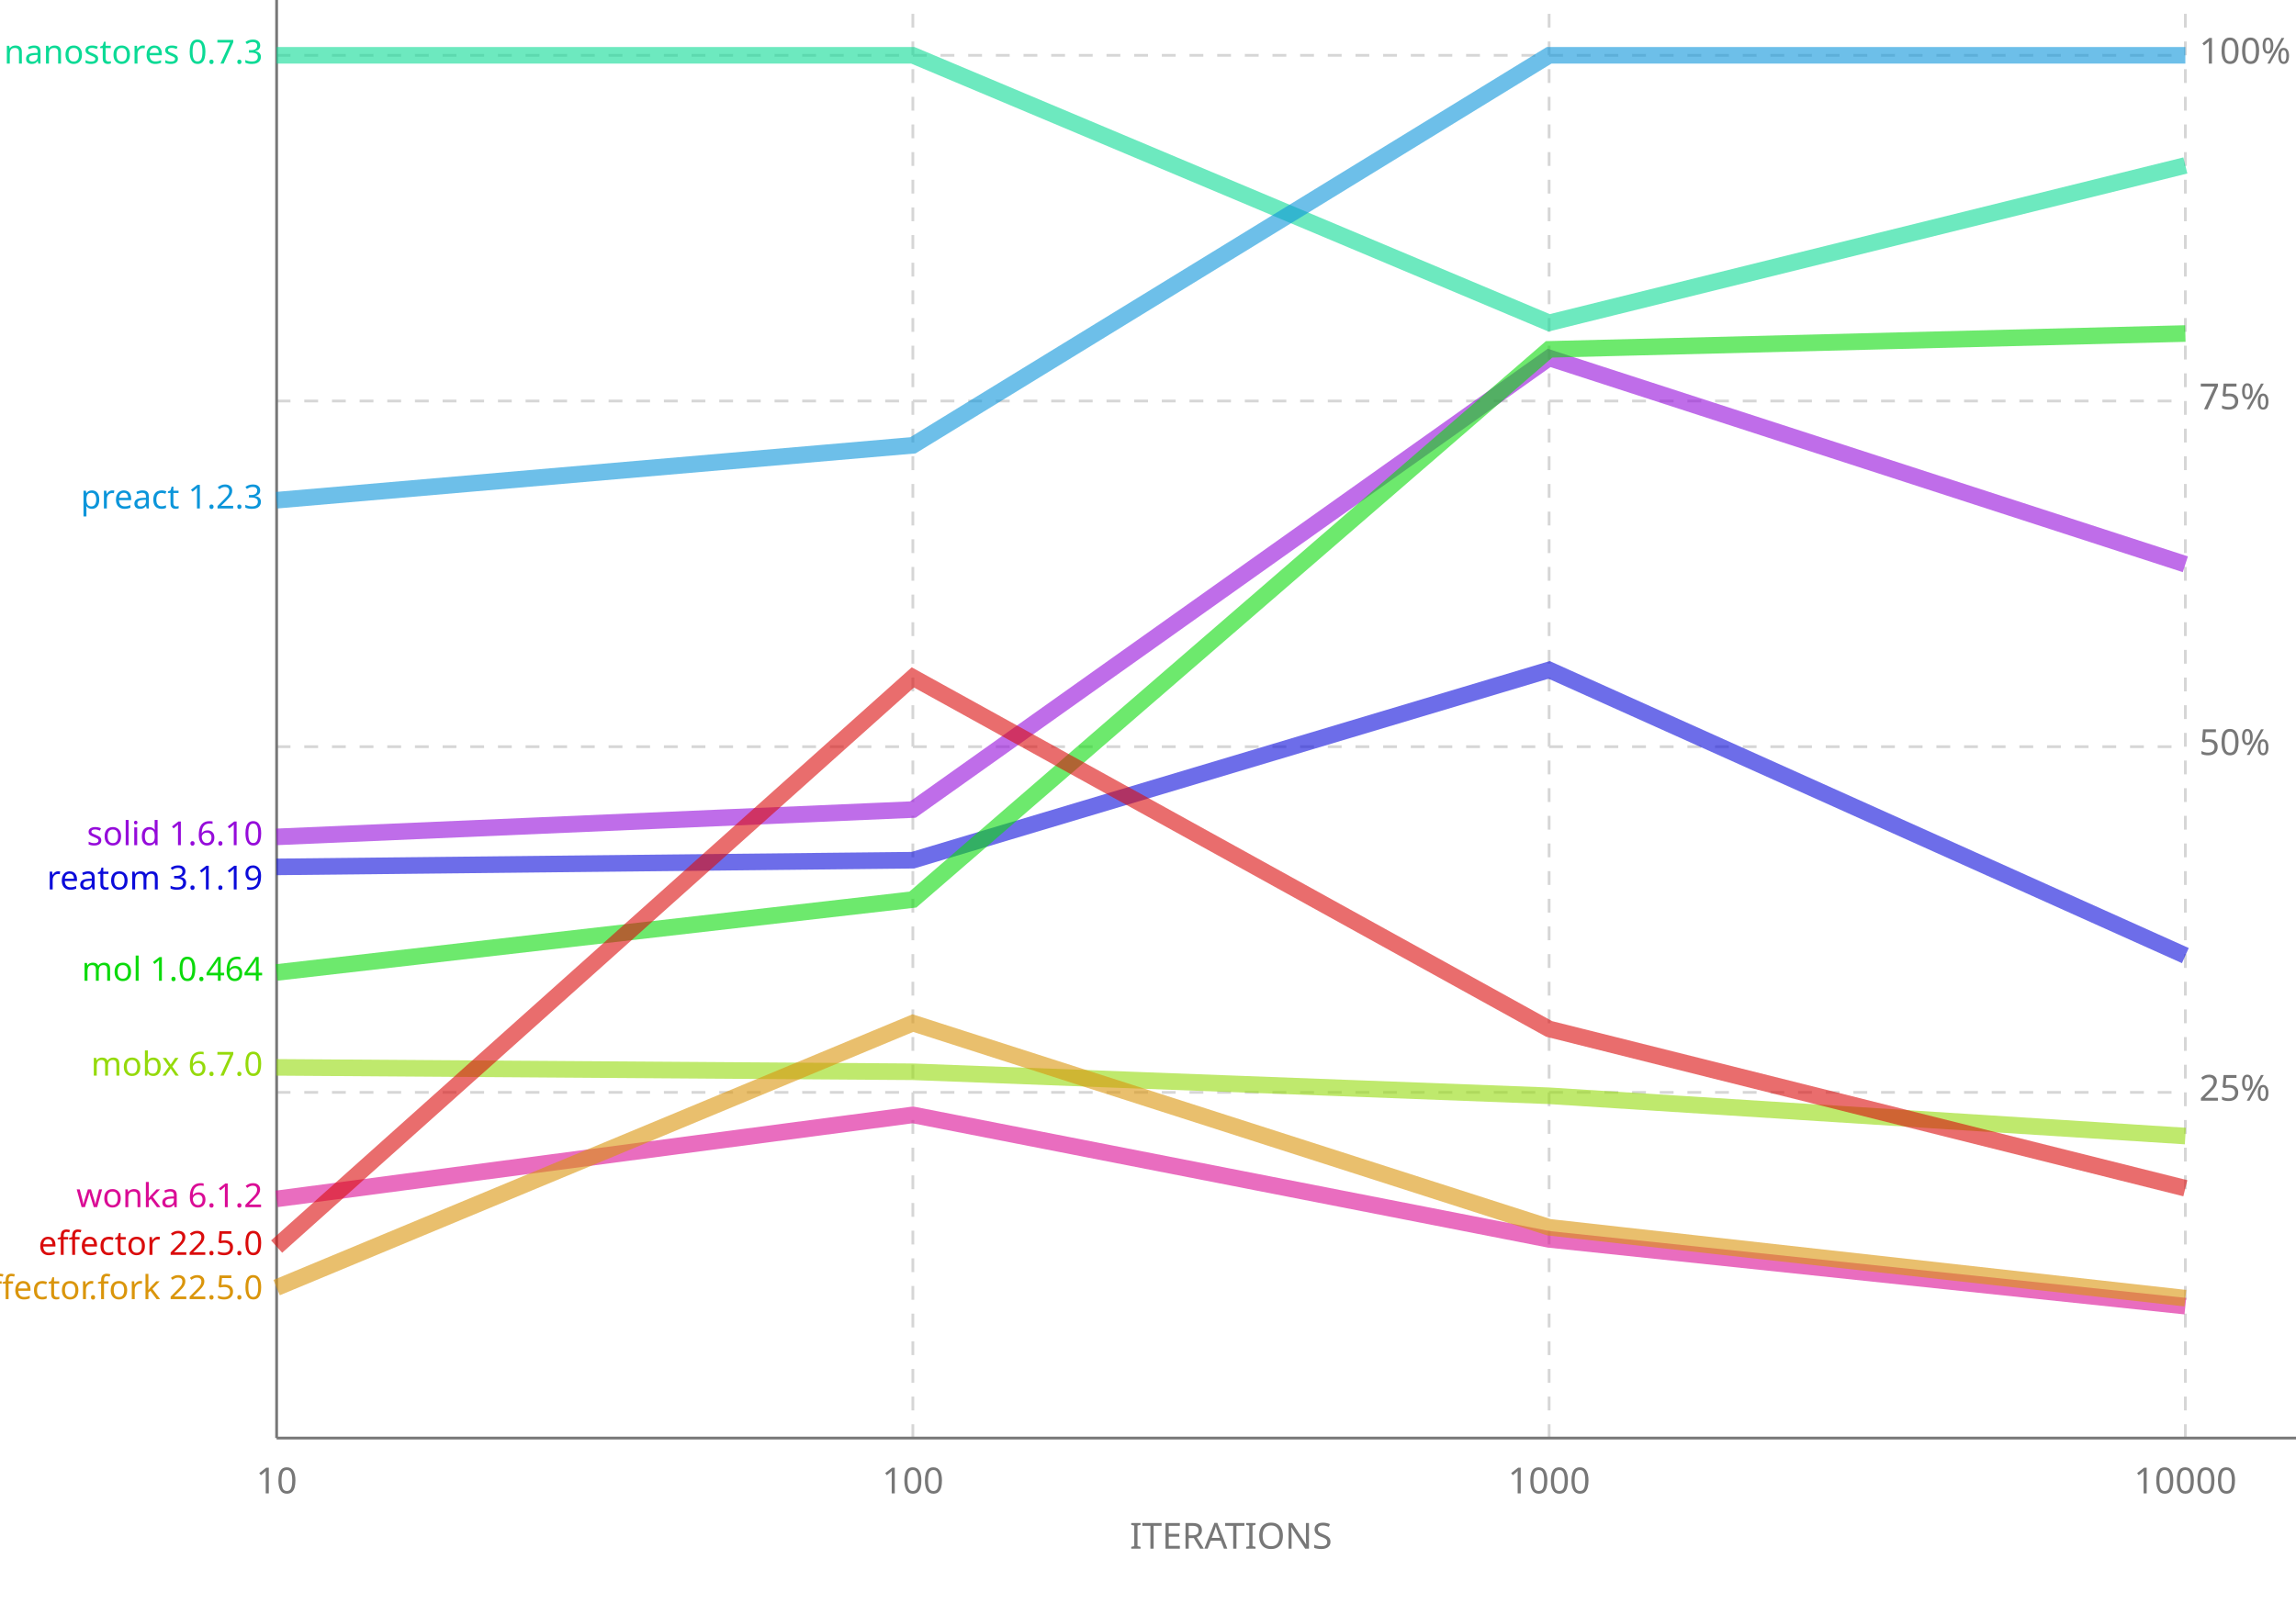
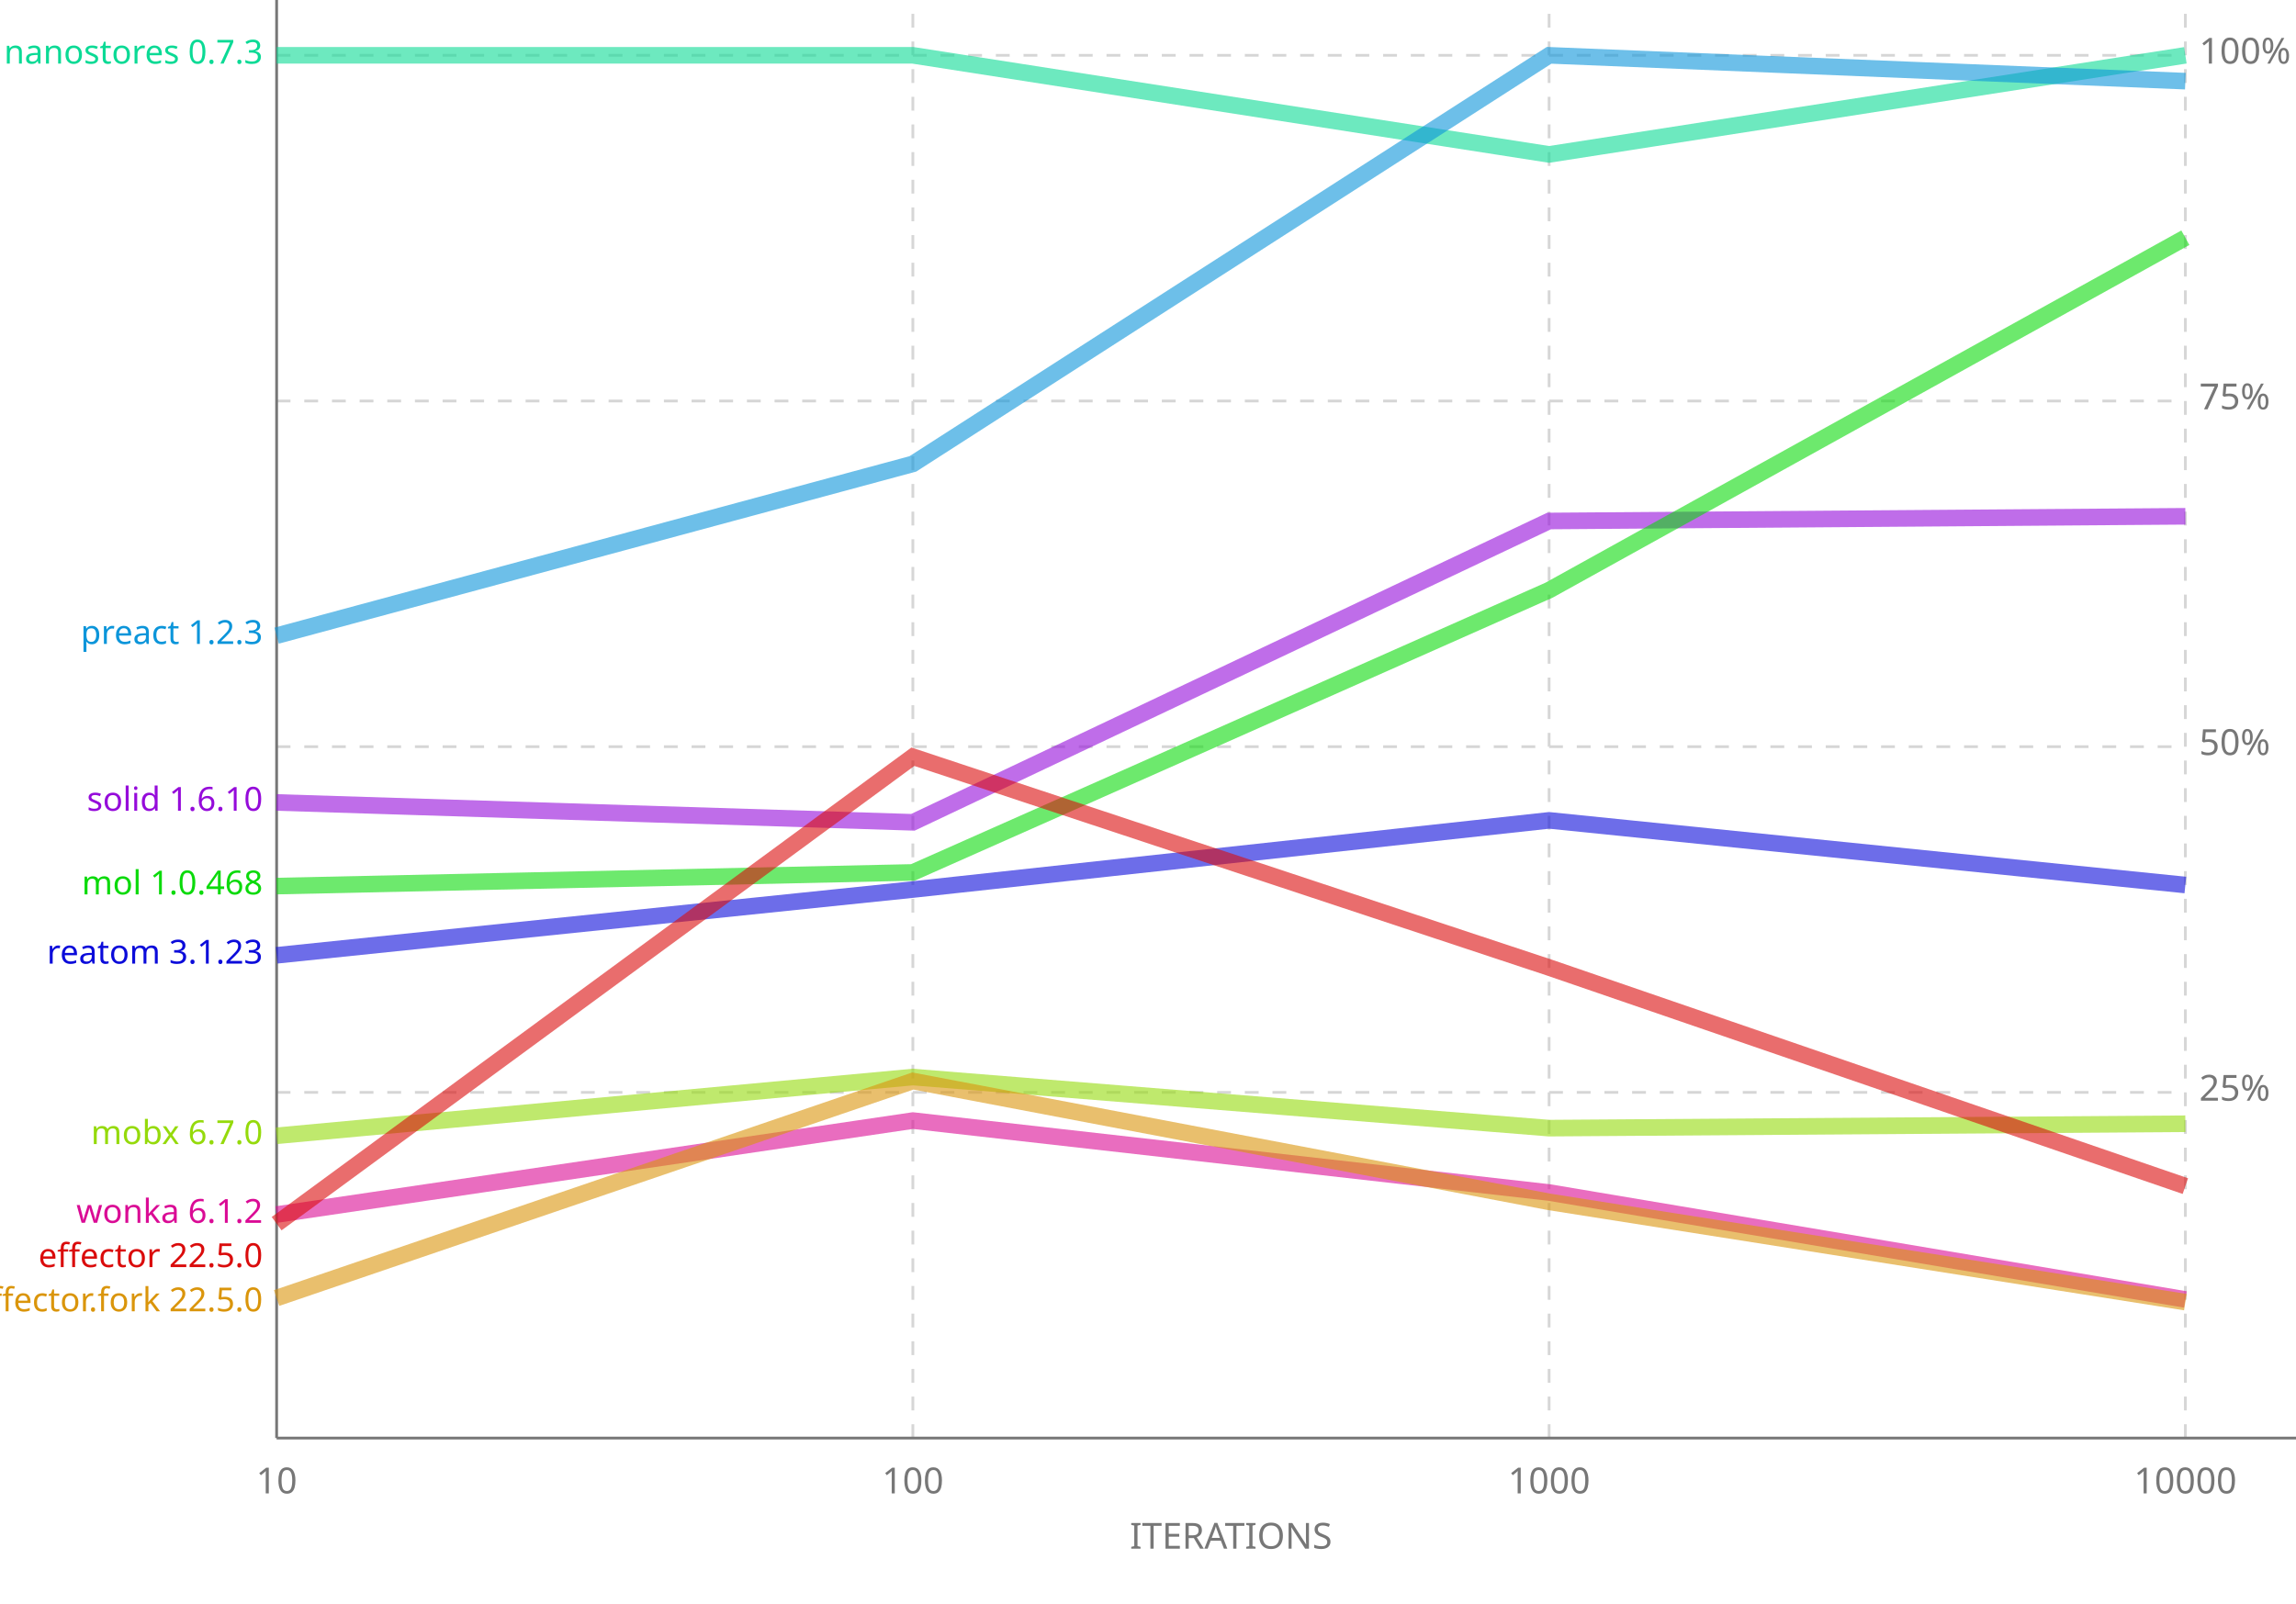
<svg xmlns="http://www.w3.org/2000/svg" id="bench-chart" viewBox="0 0 830 580">
  <style>
    #bench-chart .grid {
      stroke: #777777;
      stroke-width: 1;
    }

    #bench-chart .dashed {
      stroke: #777777;
      opacity: 0.3;
      stroke-width: 1;
      stroke-dasharray: 5, 5;
    }

    #bench-chart .labels {
      fill: #777777;
      font-size: 13px;
      font-family: sans-serif;
    }

    #bench-chart .x-labels {
      text-anchor: middle;
    }

    #bench-chart .y-labels {
      text-anchor: start;
    }

    #bench-chart .lib-label {
      font-size: 12px;
      font-family: sans-serif;
      text-anchor: end;
    }

    #bench-chart .line-med {
      stroke-width: 6;
      opacity: 0.6;
    }
  </style>
  <g class="grid">
    <line x1="100" y1="520" x2="830" y2="520" />
    <line x1="100" y1="520" x2="100" y2="0" />
  </g>
  <g class="dashed">
    <line x1="330" y1="520" x2="330" y2="0" />
    <line x1="560" y1="520" x2="560" y2="0" />
    <line x1="790" y1="520" x2="790" y2="0" />
    <line x1="100" y1="20" x2="790" y2="20" />
    <line x1="100" y1="145" x2="790" y2="145" />
    <line x1="100" y1="270" x2="790" y2="270" />
    <line x1="100" y1="395" x2="790" y2="395" />
  </g>
  <g class="labels x-labels">
    <text x="100" y="540">10</text>
    <text x="330" y="540">100</text>
    <text x="560" y="540">1000</text>
    <text x="790" y="540">10000</text>
    <text x="445" y="560">ITERATIONS</text>
  </g>
  <g class="labels y-labels">
    <text x="795" y="23">100%</text>
    <text x="795" y="148">75%</text>
    <text x="795" y="273">50%</text>
    <text x="795" y="398">25%</text>
  </g>
  <g>
    <text class="lib-label" x="95" y="23" fill="hsl(160, 90%, 45%)">nanostores 0.7.3</text>
-     <polyline class="line-med" fill="none" stroke="hsl(160, 90%, 45%)" points="100,20 330,20 560,116.733 790,59.825" />
+     <polyline class="line-med" fill="none" stroke="hsl(160, 90%, 45%)" points="100,20 330,20 560,55.837 790,20" />
  </g>
  <g>
-     <text class="lib-label" x="95" y="183.872" fill="hsl(200, 90%, 45%)">preact 1.2.3</text>
-     <polyline class="line-med" fill="none" stroke="hsl(200, 90%, 45%)" points="100,180.872 330,161.029 560,20 790,20" />
+     <text class="lib-label" x="95" y="232.851" fill="hsl(200, 90%, 45%)">preact 1.2.3</text>
+     <polyline class="line-med" fill="none" stroke="hsl(200, 90%, 45%)" points="100,229.851 330,167.742 560,20 790,29.347" />
  </g>
  <g>
-     <text class="lib-label" x="95" y="305.613" fill="hsl(280, 90%, 45%)">solid 1.6.10</text>
-     <polyline class="line-med" fill="none" stroke="hsl(280, 90%, 45%)" points="100,302.613 330,292.735 560,129.422 790,204.037" />
+     <text class="lib-label" x="95" y="293.166" fill="hsl(280, 90%, 45%)">solid 1.6.10</text>
+     <polyline class="line-med" fill="none" stroke="hsl(280, 90%, 45%)" points="100,290.166 330,297.346 560,188.389 790,186.691" />
  </g>
  <g>
-     <text class="lib-label" x="95" y="321.613" fill="hsl(240, 90%, 45%)">reatom 3.1.19</text>
-     <polyline class="line-med" fill="none" stroke="hsl(240, 90%, 45%)" points="100,313.468 330,311.046 560,242.233 790,345.534" />
+     <text class="lib-label" x="95" y="323.407" fill="hsl(120, 90%, 45%)">mol 1.0.468</text>
+     <polyline class="line-med" fill="none" stroke="hsl(120, 90%, 45%)" points="100,320.407 330,315.47 560,213.398 790,85.962" />
  </g>
  <g>
-     <text class="lib-label" x="95" y="354.64" fill="hsl(120, 90%, 45%)">mol 1.0.464</text>
-     <polyline class="line-med" fill="none" stroke="hsl(120, 90%, 45%)" points="100,351.64 330,325.288 560,126.325 790,120.601" />
+     <text class="lib-label" x="95" y="348.435" fill="hsl(240, 90%, 45%)">reatom 3.1.23</text>
+     <polyline class="line-med" fill="none" stroke="hsl(240, 90%, 45%)" points="100,345.435 330,321.654 560,296.644 790,320.014" />
  </g>
  <g>
-     <text class="lib-label" x="95" y="388.958" fill="hsl(80, 90%, 45%)">mobx 6.7.0</text>
-     <polyline class="line-med" fill="none" stroke="hsl(80, 90%, 45%)" points="100,385.958 330,387.551 560,396.229 790,410.79" />
+     <text class="lib-label" x="95" y="413.694" fill="hsl(80, 90%, 45%)">mobx 6.7.0</text>
+     <polyline class="line-med" fill="none" stroke="hsl(80, 90%, 45%)" points="100,410.694 330,389.458 560,407.932 790,406.342" />
  </g>
  <g>
-     <text class="lib-label" x="95" y="436.516" fill="hsl(320, 90%, 45%)">wonka 6.1.2</text>
-     <polyline class="line-med" fill="none" stroke="hsl(320, 90%, 45%)" points="100,433.516 330,403.139 560,448.163 790,472.304" />
+     <text class="lib-label" x="95" y="442.17" fill="hsl(320, 90%, 45%)">wonka 6.1.2</text>
+     <polyline class="line-med" fill="none" stroke="hsl(320, 90%, 45%)" points="100,439.17 330,405.2 560,431.208 790,469.878" />
  </g>
  <g>
-     <text class="lib-label" x="95" y="453.757" fill="hsl(0, 90%, 45%)">effector 22.5.0</text>
-     <polyline class="line-med" fill="none" stroke="hsl(0, 90%, 45%)" points="100,450.757 330,244.953 560,372.059 790,429.665" />
+     <text class="lib-label" x="95" y="458.17" fill="hsl(0, 90%, 45%)">effector 22.5.0</text>
+     <polyline class="line-med" fill="none" stroke="hsl(0, 90%, 45%)" points="100,442.471 330,273.631 560,349.848 790,428.889" />
  </g>
  <g>
-     <text class="lib-label" x="95" y="469.757" fill="hsl(40, 90%, 45%)">effector.fork 22.5.0</text>
-     <polyline class="line-med" fill="none" stroke="hsl(40, 90%, 45%)" points="100,465.597 330,369.952 560,443.784 790,469.418" />
+     <text class="lib-label" x="95" y="474.17" fill="hsl(40, 90%, 45%)">effector.fork 22.5.0</text>
+     <polyline class="line-med" fill="none" stroke="hsl(40, 90%, 45%)" points="100,469.365 330,390.887 560,434.589 790,470.845" />
  </g>
</svg>
